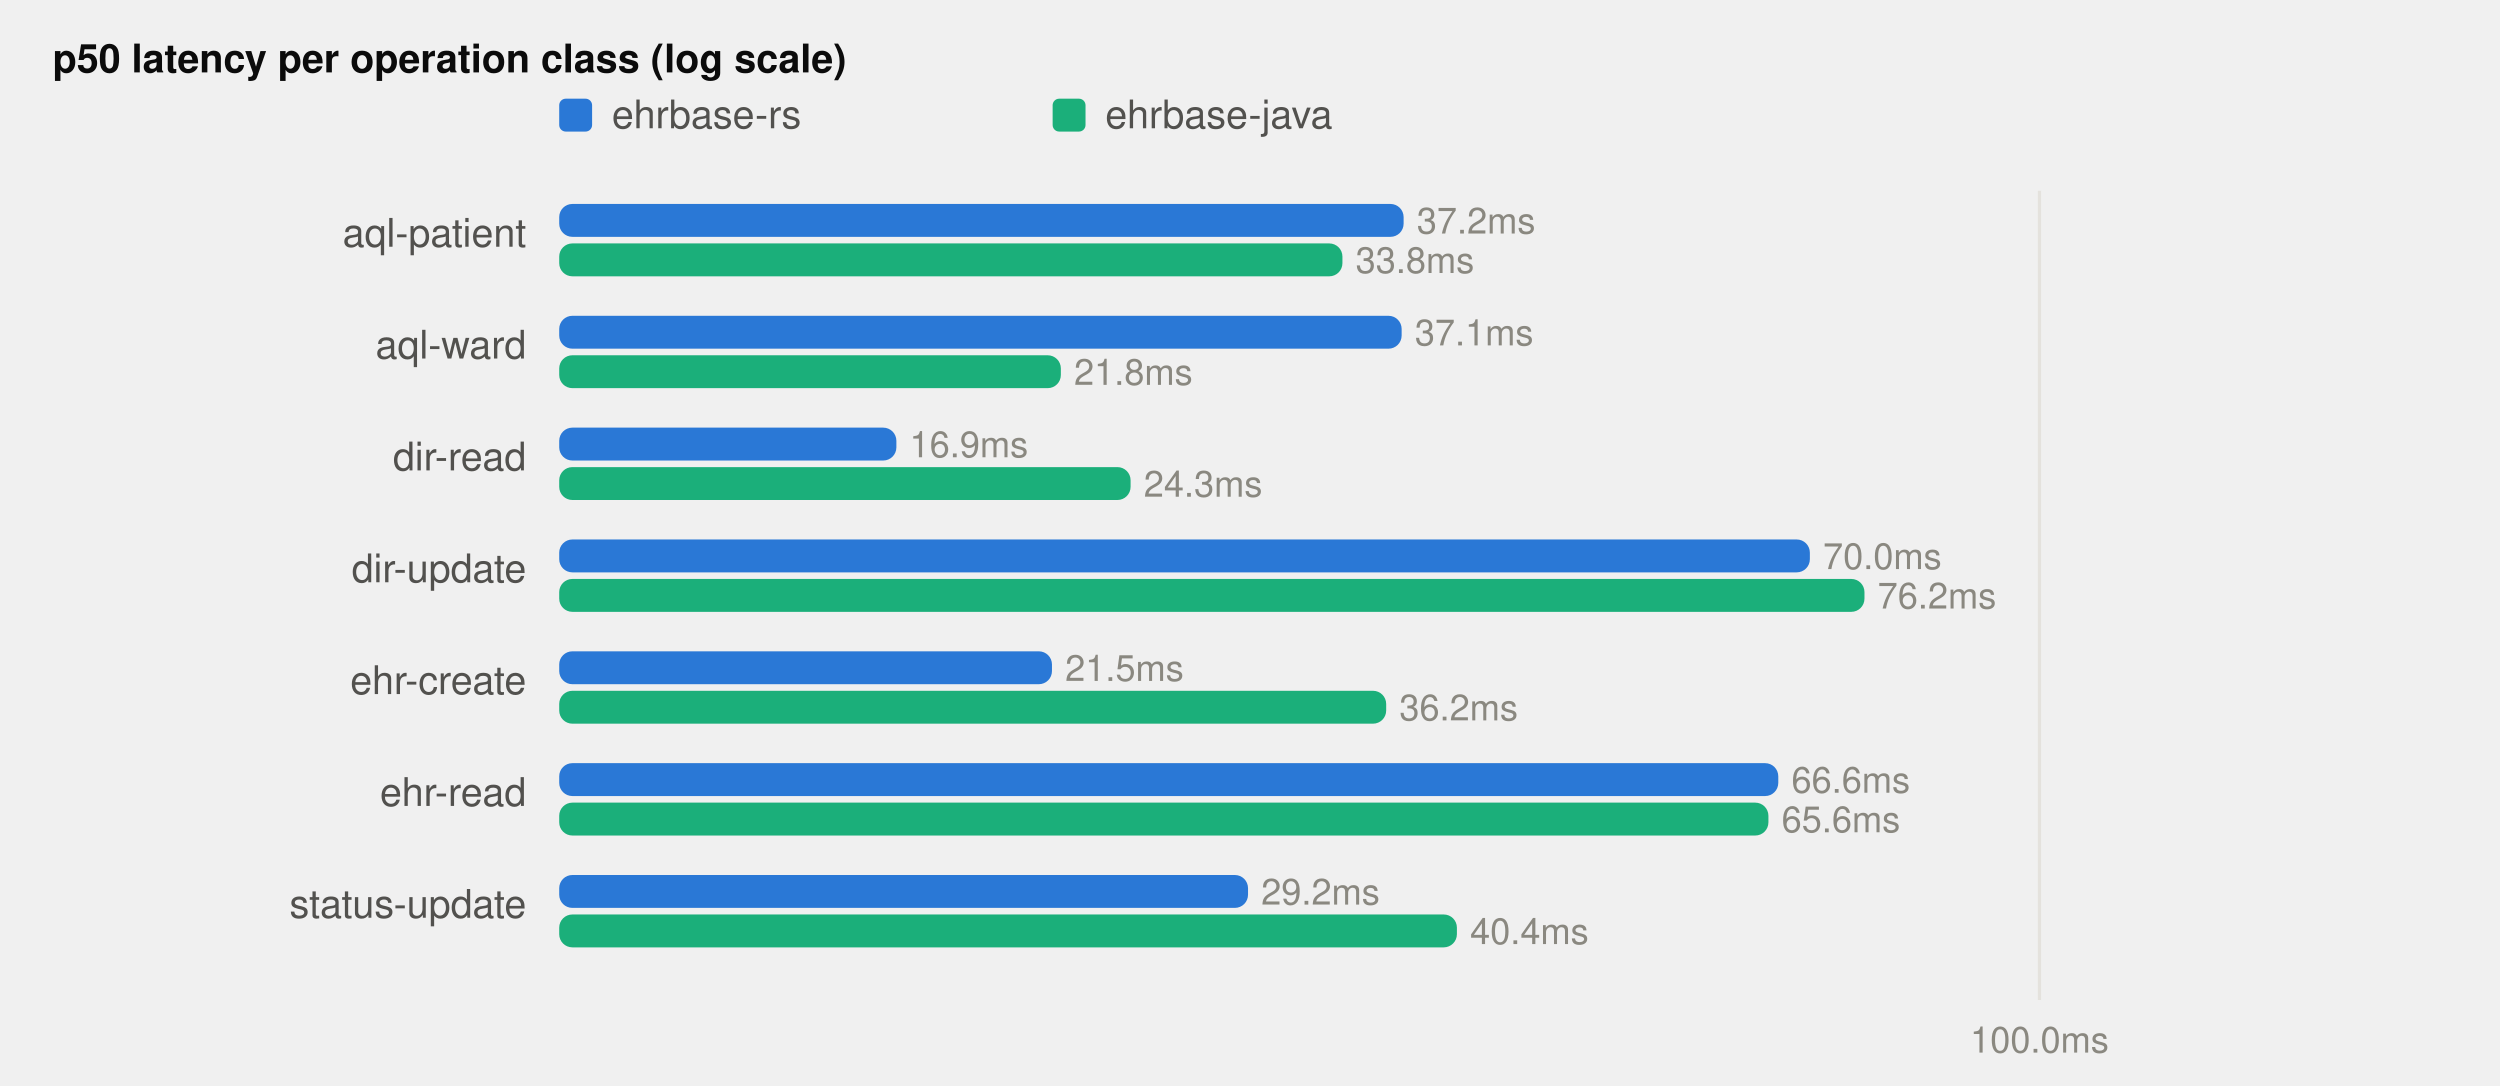
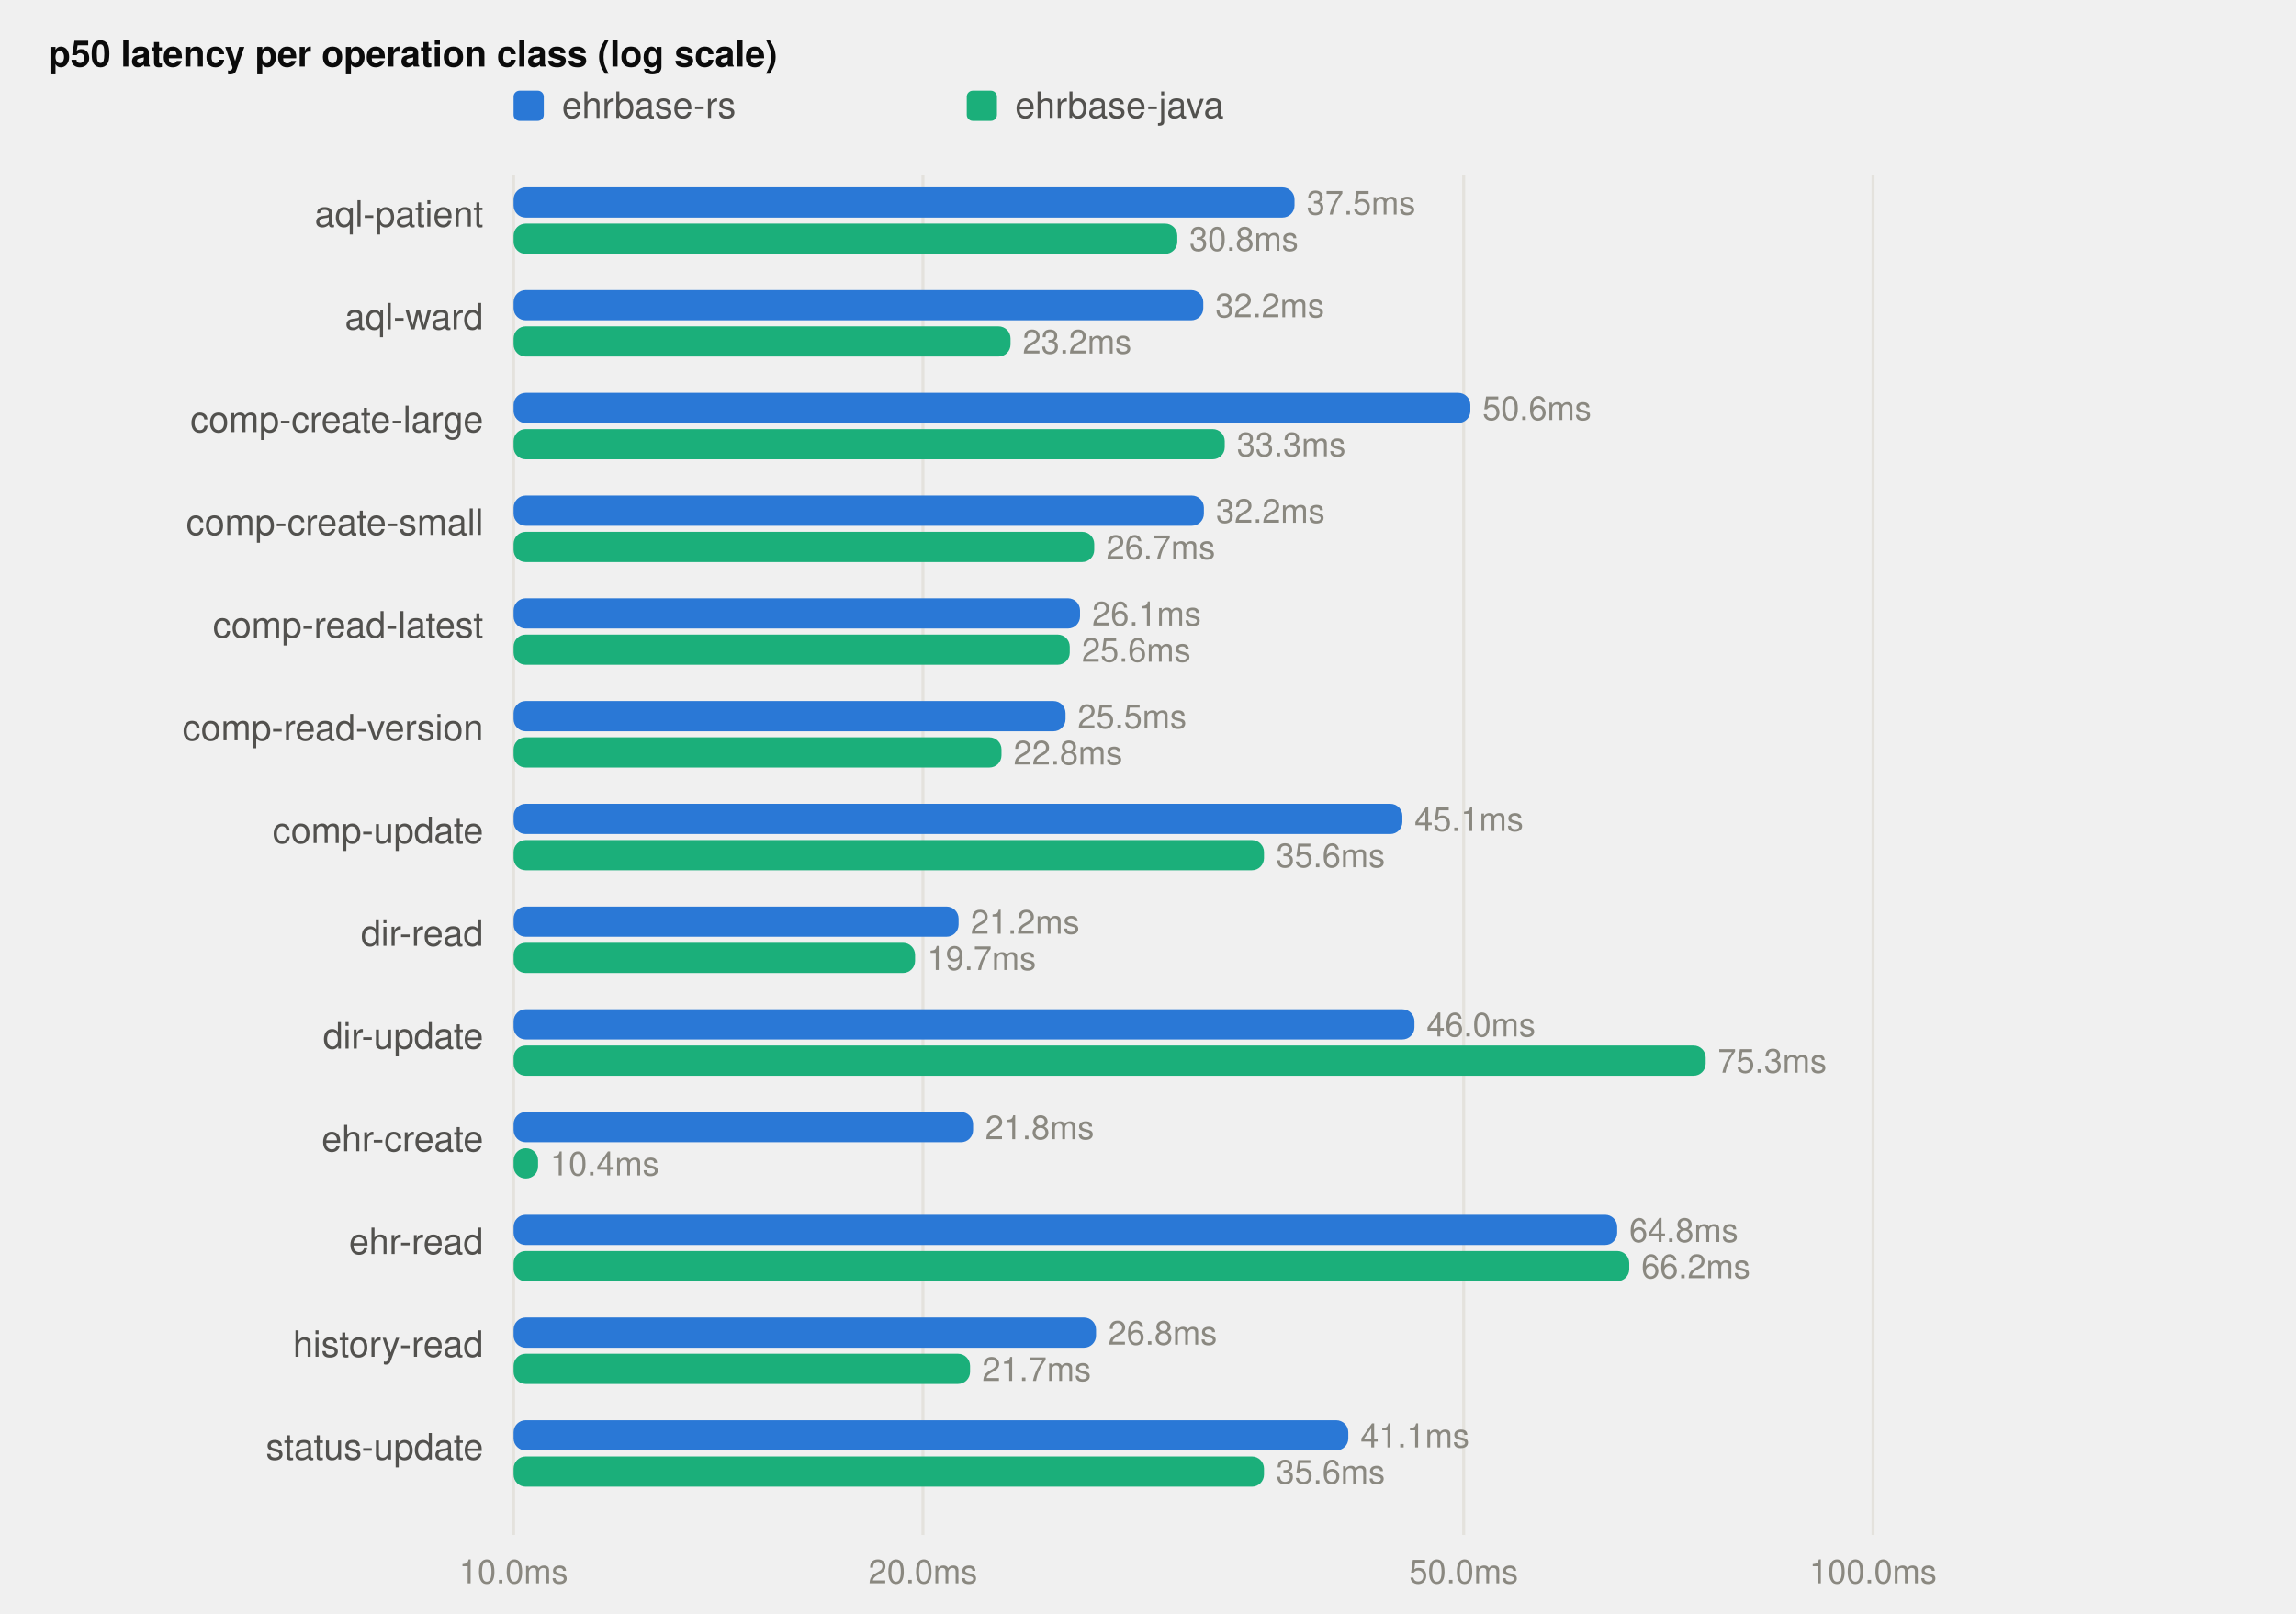
- <svg xmlns="http://www.w3.org/2000/svg" viewBox="0 0 760 330" role="img" aria-label="p50 latency per operation class">
+ <svg xmlns="http://www.w3.org/2000/svg" viewBox="0 0 760 534" role="img" aria-label="p50 latency per operation class">
  <style>
text { fill: #52514e; font: 12px -apple-system, 'Segoe UI', Helvetica, Arial, sans-serif; }
.title { fill: #0b0b0b; font-weight: 600; }
.muted { fill: #8a8880; font-size: 11px; }
.grid { stroke: #e4e2dd; stroke-width: 1; }
.s1 { fill: #2a78d6; } .s1s { stroke: #2a78d6; }
.s2 { fill: #1baf7a; } .s2s { stroke: #1baf7a; }
@media (prefers-color-scheme: dark) {
text { fill: #c3c2b7; }
.title { fill: #ffffff; }
.muted { fill: #8f8e85; }
.grid { stroke: #3a3a38; }
.s1 { fill: #3987e5; } .s1s { stroke: #3987e5; }
.s2 { fill: #199e70; } .s2s { stroke: #199e70; }
}
</style>
  <text x="16" y="22" class="title">p50 latency per operation class (log scale)</text>
  <rect class="s1" x="170" y="30" width="10" height="10" rx="2" />
  <text x="186.0" y="39">ehrbase-rs</text>
  <rect class="s2" x="320" y="30" width="10" height="10" rx="2" />
  <text x="336.0" y="39">ehrbase-java</text>
-   <line class="grid" x1="620.0" y1="58" x2="620.0" y2="304.0" />
-   <text class="muted" x="620.0" y="320.0" text-anchor="middle">100.0ms</text>
+   <line class="grid" x1="170.0" y1="58" x2="170.0" y2="508.0" />
+   <text class="muted" x="170.0" y="524.0" text-anchor="middle">10.0ms</text>
+   <line class="grid" x1="305.5" y1="58" x2="305.5" y2="508.0" />
+   <text class="muted" x="305.5" y="524.0" text-anchor="middle">20.0ms</text>
+   <line class="grid" x1="484.5" y1="58" x2="484.5" y2="508.0" />
+   <text class="muted" x="484.5" y="524.0" text-anchor="middle">50.0ms</text>
+   <line class="grid" x1="620.0" y1="58" x2="620.0" y2="508.0" />
+   <text class="muted" x="620.0" y="524.0" text-anchor="middle">100.0ms</text>
  <text x="160.0" y="75.0" text-anchor="end">aql-patient</text>
-   <rect class="s1" x="170" y="62.0" width="256.7" height="10" rx="4" />
-   <text class="muted" x="430.7" y="71.0">37.2ms</text>
-   <rect class="s2" x="170" y="74.0" width="238.1" height="10" rx="4" />
-   <text class="muted" x="412.1" y="83.0">33.8ms</text>
+   <rect class="s1" x="170" y="62.0" width="258.5" height="10" rx="4" />
+   <text class="muted" x="432.5" y="71.0">37.5ms</text>
+   <rect class="s2" x="170" y="74.0" width="219.7" height="10" rx="4" />
+   <text class="muted" x="393.7" y="83.0">30.8ms</text>
  <text x="160.0" y="109.0" text-anchor="end">aql-ward</text>
-   <rect class="s1" x="170" y="96.0" width="256.1" height="10" rx="4" />
-   <text class="muted" x="430.1" y="105.0">37.1ms</text>
-   <rect class="s2" x="170" y="108.0" width="152.5" height="10" rx="4" />
-   <text class="muted" x="326.5" y="117.0">21.8ms</text>
-   <text x="160.0" y="143.0" text-anchor="end">dir-read</text>
-   <rect class="s1" x="170" y="130.0" width="102.5" height="10" rx="4" />
-   <text class="muted" x="276.5" y="139.0">16.9ms</text>
-   <rect class="s2" x="170" y="142.0" width="173.7" height="10" rx="4" />
-   <text class="muted" x="347.7" y="151.0">24.3ms</text>
-   <text x="160.0" y="177.0" text-anchor="end">dir-update</text>
-   <rect class="s1" x="170" y="164.0" width="380.2" height="10" rx="4" />
-   <text class="muted" x="554.2" y="173.0">70.0ms</text>
-   <rect class="s2" x="170" y="176.0" width="396.8" height="10" rx="4" />
-   <text class="muted" x="570.8" y="185.0">76.2ms</text>
-   <text x="160.0" y="211.0" text-anchor="end">ehr-create</text>
-   <rect class="s1" x="170" y="198.0" width="149.8" height="10" rx="4" />
-   <text class="muted" x="323.8" y="207.0">21.5ms</text>
-   <rect class="s2" x="170" y="210.0" width="251.4" height="10" rx="4" />
-   <text class="muted" x="425.4" y="219.0">36.2ms</text>
-   <text x="160.0" y="245.0" text-anchor="end">ehr-read</text>
-   <rect class="s1" x="170" y="232.0" width="370.6" height="10" rx="4" />
-   <text class="muted" x="544.6" y="241.0">66.6ms</text>
-   <rect class="s2" x="170" y="244.0" width="367.6" height="10" rx="4" />
-   <text class="muted" x="541.6" y="253.0">65.6ms</text>
-   <text x="160.0" y="279.0" text-anchor="end">status-update</text>
-   <rect class="s1" x="170" y="266.0" width="209.4" height="10" rx="4" />
-   <text class="muted" x="383.4" y="275.0">29.2ms</text>
-   <rect class="s2" x="170" y="278.0" width="272.9" height="10" rx="4" />
-   <text class="muted" x="446.9" y="287.0">40.4ms</text>
+   <rect class="s1" x="170" y="96.0" width="228.3" height="10" rx="4" />
+   <text class="muted" x="402.3" y="105.0">32.2ms</text>
+   <rect class="s2" x="170" y="108.0" width="164.5" height="10" rx="4" />
+   <text class="muted" x="338.5" y="117.0">23.2ms</text>
+   <text x="160.0" y="143.0" text-anchor="end">comp-create-large</text>
+   <rect class="s1" x="170" y="130.0" width="316.7" height="10" rx="4" />
+   <text class="muted" x="490.7" y="139.0">50.6ms</text>
+   <rect class="s2" x="170" y="142.0" width="235.4" height="10" rx="4" />
+   <text class="muted" x="409.4" y="151.0">33.3ms</text>
+   <text x="160.0" y="177.0" text-anchor="end">comp-create-small</text>
+   <rect class="s1" x="170" y="164.0" width="228.5" height="10" rx="4" />
+   <text class="muted" x="402.5" y="173.0">32.2ms</text>
+   <rect class="s2" x="170" y="176.0" width="192.2" height="10" rx="4" />
+   <text class="muted" x="366.2" y="185.0">26.7ms</text>
+   <text x="160.0" y="211.0" text-anchor="end">comp-read-latest</text>
+   <rect class="s1" x="170" y="198.0" width="187.5" height="10" rx="4" />
+   <text class="muted" x="361.5" y="207.0">26.1ms</text>
+   <rect class="s2" x="170" y="210.0" width="184.1" height="10" rx="4" />
+   <text class="muted" x="358.1" y="219.0">25.6ms</text>
+   <text x="160.0" y="245.0" text-anchor="end">comp-read-version</text>
+   <rect class="s1" x="170" y="232.0" width="182.7" height="10" rx="4" />
+   <text class="muted" x="356.7" y="241.0">25.5ms</text>
+   <rect class="s2" x="170" y="244.0" width="161.5" height="10" rx="4" />
+   <text class="muted" x="335.5" y="253.0">22.8ms</text>
+   <text x="160.0" y="279.0" text-anchor="end">comp-update</text>
+   <rect class="s1" x="170" y="266.0" width="294.2" height="10" rx="4" />
+   <text class="muted" x="468.2" y="275.0">45.1ms</text>
+   <rect class="s2" x="170" y="278.0" width="248.4" height="10" rx="4" />
+   <text class="muted" x="422.4" y="287.0">35.6ms</text>
+   <text x="160.0" y="313.0" text-anchor="end">dir-read</text>
+   <rect class="s1" x="170" y="300.0" width="147.3" height="10" rx="4" />
+   <text class="muted" x="321.3" y="309.0">21.2ms</text>
+   <rect class="s2" x="170" y="312.0" width="132.9" height="10" rx="4" />
+   <text class="muted" x="306.9" y="321.0">19.7ms</text>
+   <text x="160.0" y="347.0" text-anchor="end">dir-update</text>
+   <rect class="s1" x="170" y="334.0" width="298.2" height="10" rx="4" />
+   <text class="muted" x="472.2" y="343.0">46.0ms</text>
+   <rect class="s2" x="170" y="346.0" width="394.6" height="10" rx="4" />
+   <text class="muted" x="568.6" y="355.0">75.3ms</text>
+   <text x="160.0" y="381.0" text-anchor="end">ehr-create</text>
+   <rect class="s1" x="170" y="368.0" width="152.1" height="10" rx="4" />
+   <text class="muted" x="326.1" y="377.0">21.8ms</text>
+   <rect class="s2" x="170" y="380.0" width="8.1" height="10" rx="4" />
+   <text class="muted" x="182.1" y="389.0">10.4ms</text>
+   <text x="160.0" y="415.0" text-anchor="end">ehr-read</text>
+   <rect class="s1" x="170" y="402.0" width="365.3" height="10" rx="4" />
+   <text class="muted" x="539.3" y="411.0">64.8ms</text>
+   <rect class="s2" x="170" y="414.0" width="369.3" height="10" rx="4" />
+   <text class="muted" x="543.3" y="423.0">66.2ms</text>
+   <text x="160.0" y="449.0" text-anchor="end">history-read</text>
+   <rect class="s1" x="170" y="436.0" width="192.8" height="10" rx="4" />
+   <text class="muted" x="366.8" y="445.0">26.8ms</text>
+   <rect class="s2" x="170" y="448.0" width="151.1" height="10" rx="4" />
+   <text class="muted" x="325.1" y="457.0">21.7ms</text>
+   <text x="160.0" y="483.0" text-anchor="end">status-update</text>
+   <rect class="s1" x="170" y="470.0" width="276.3" height="10" rx="4" />
+   <text class="muted" x="450.3" y="479.0">41.1ms</text>
+   <rect class="s2" x="170" y="482.0" width="248.4" height="10" rx="4" />
+   <text class="muted" x="422.4" y="491.0">35.6ms</text>
</svg>
